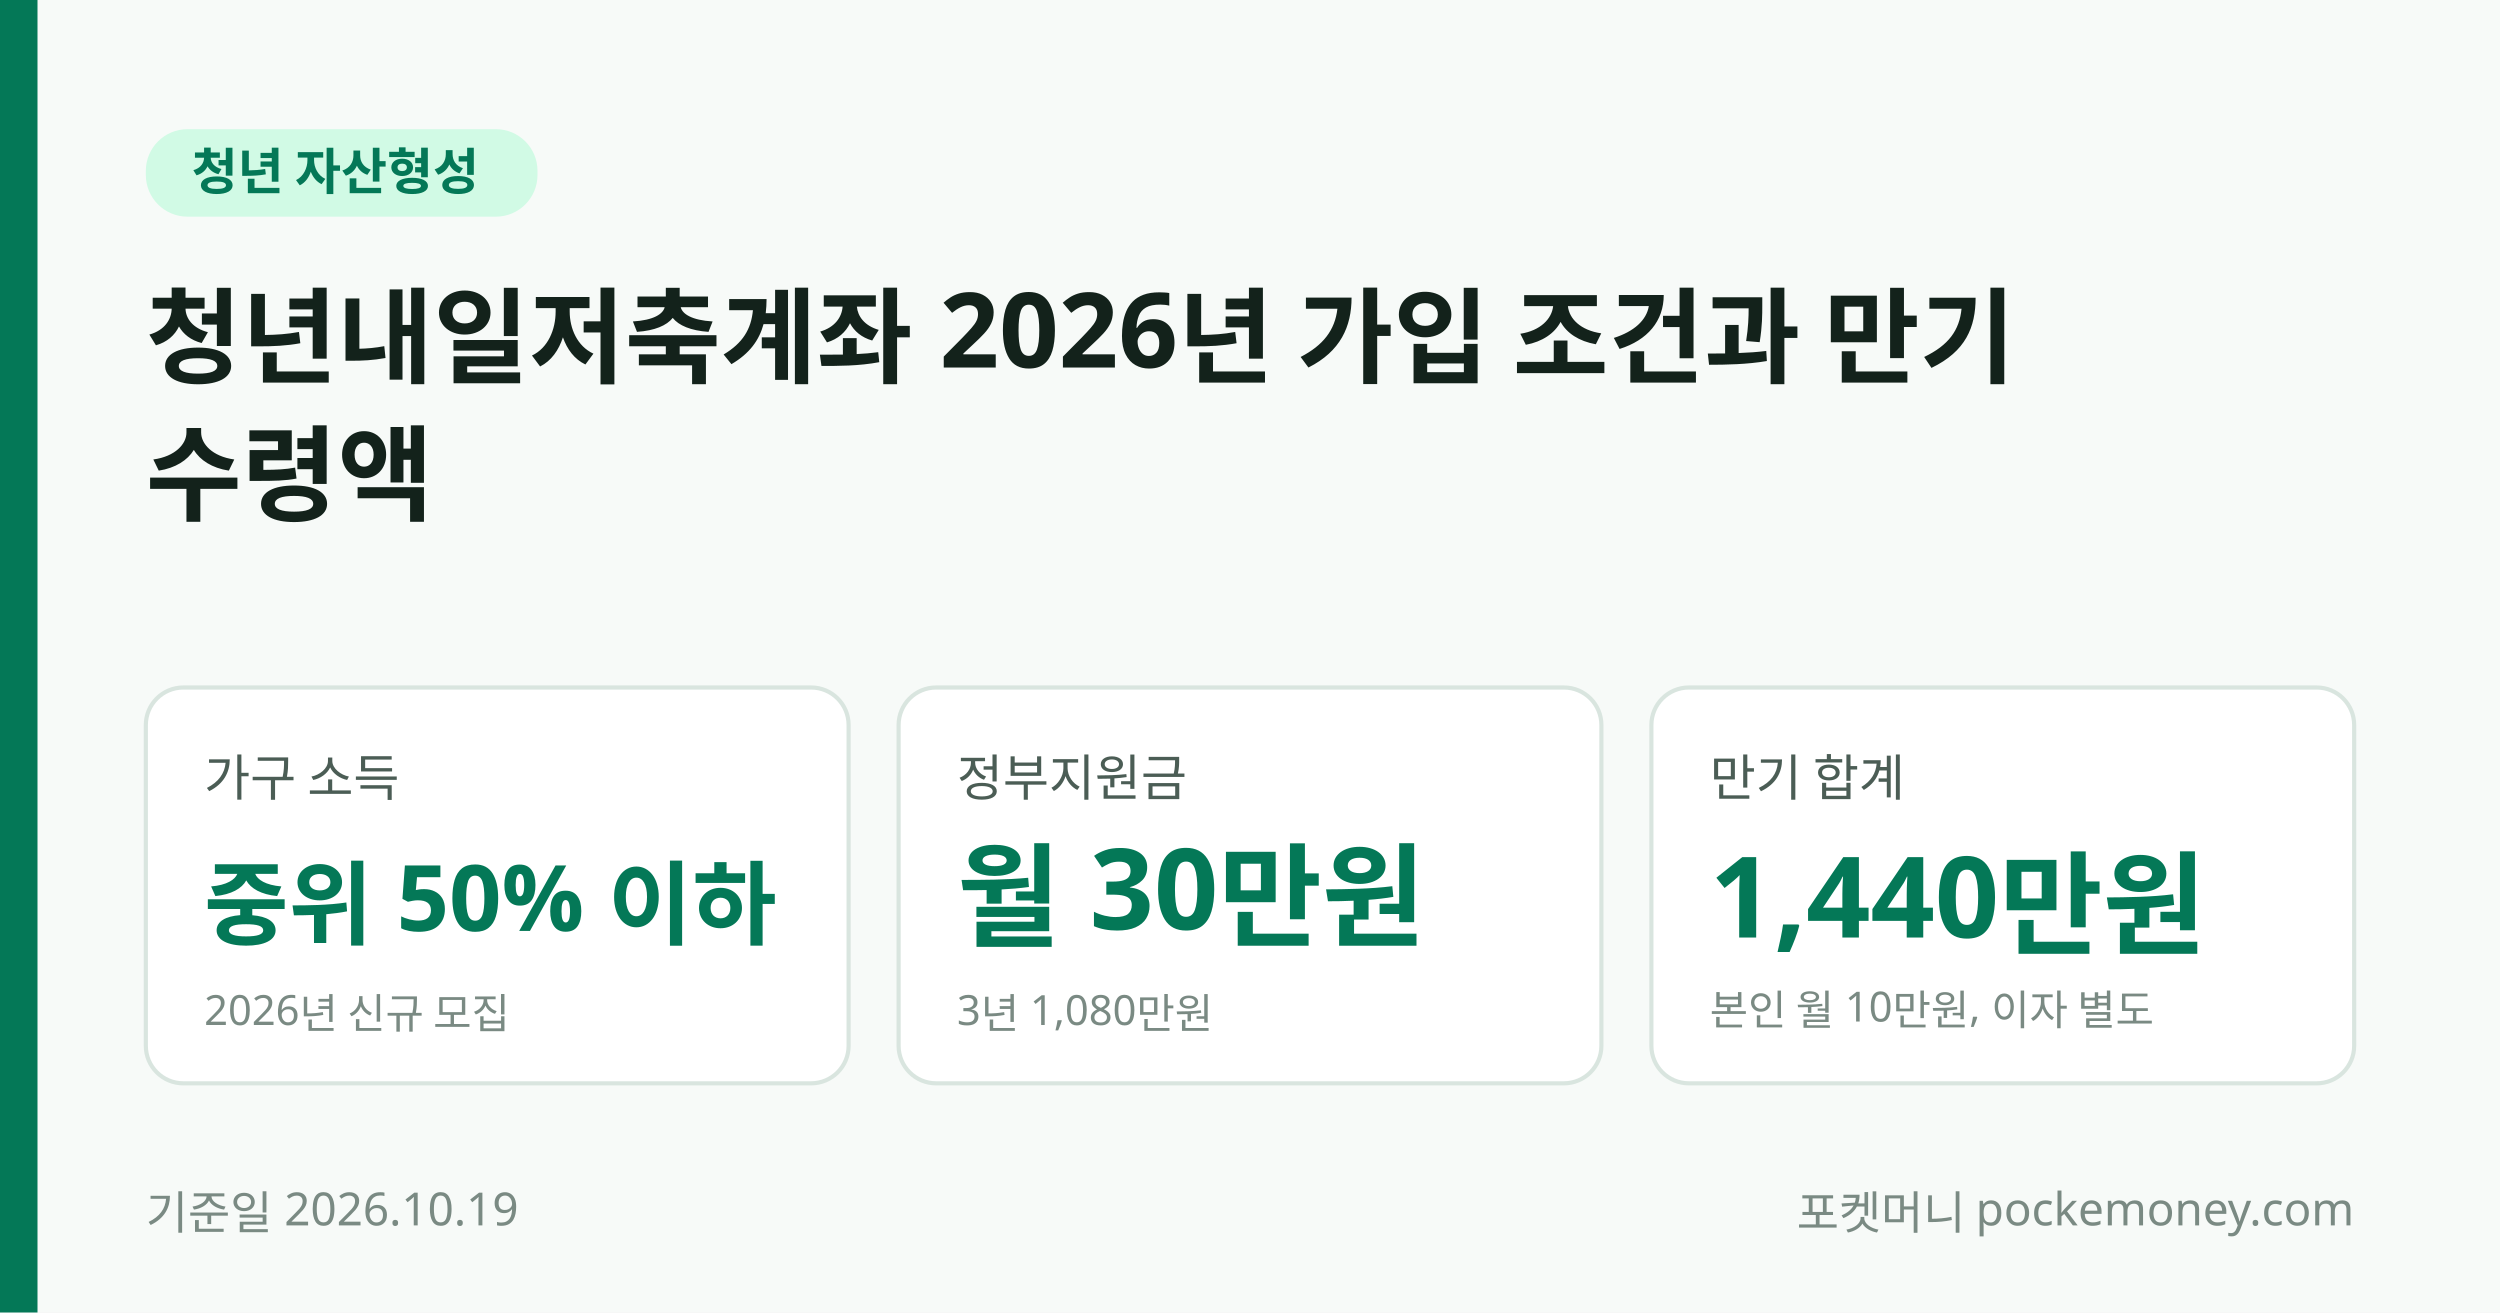
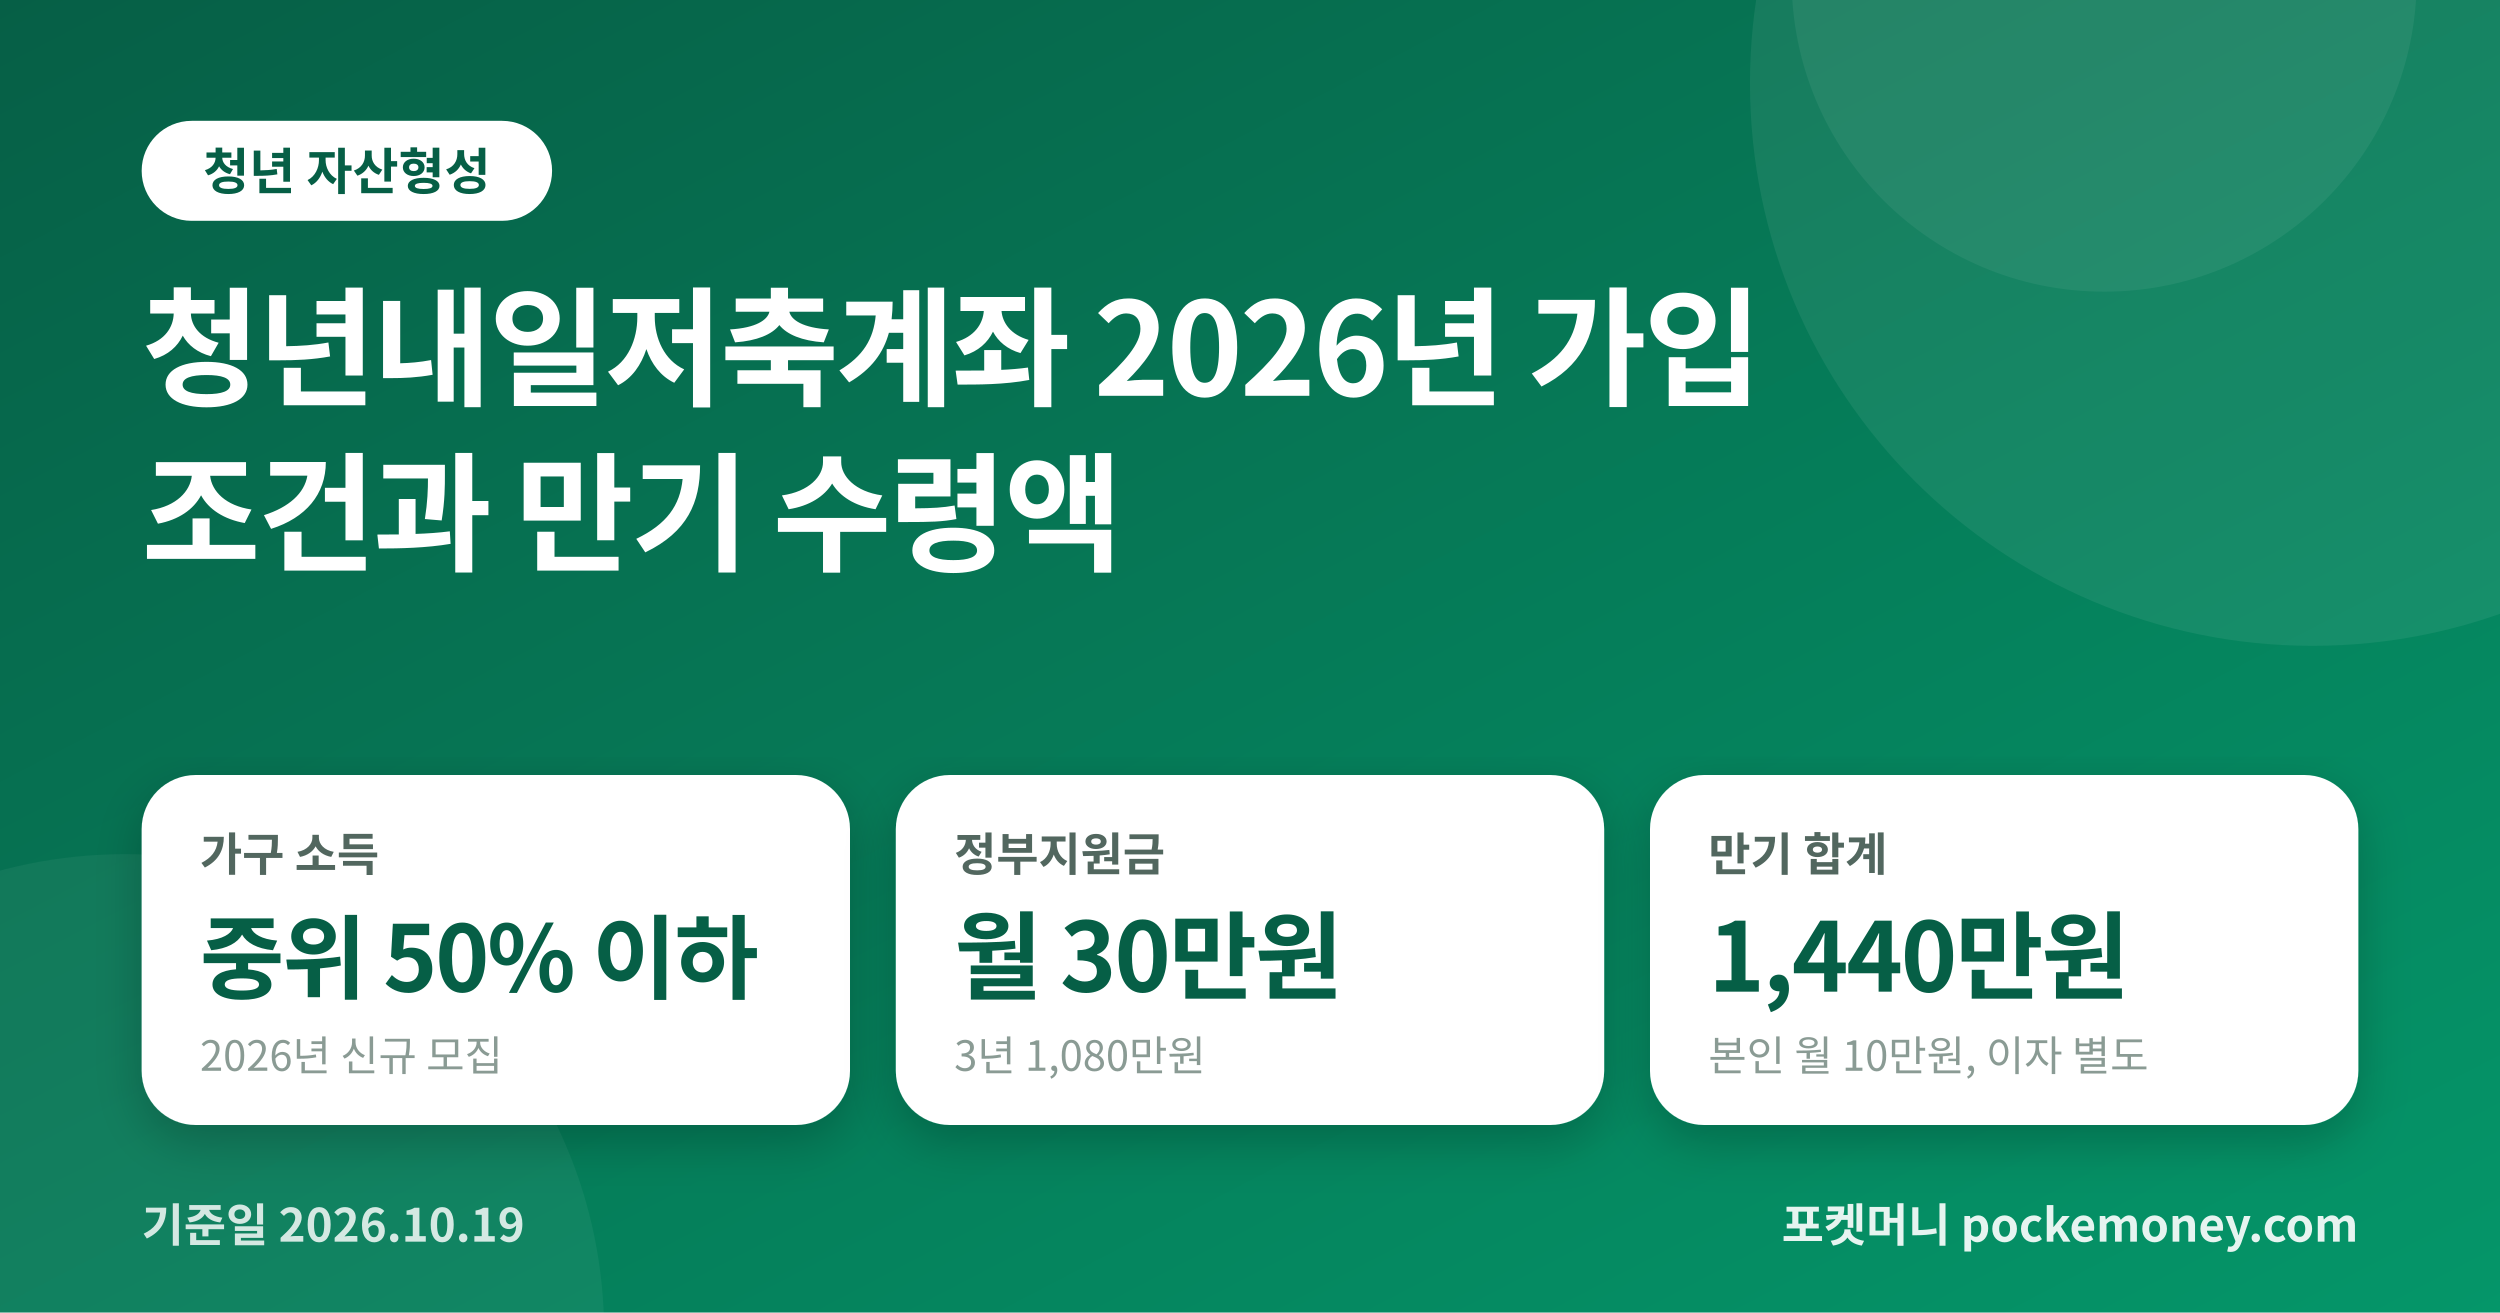
- <svg xmlns="http://www.w3.org/2000/svg" width="1200" height="630" viewBox="0 0 1200 630" role="img" aria-label="청년내일저축계좌 2026년 가입 조건과 만기 수령액">
-   <rect width="1200" height="630" fill="#f7faf8" />
-   <rect x="0" y="0" width="1200" height="630" fill="#f7faf8" />
-   <rect x="0" y="0" width="18" height="630" fill="#047857" />
-   <rect x="70" y="62" rx="20" ry="20" width="188" height="42" fill="#d1fae5" />
-   <text x="92" y="91" font-family="NanumGothic, 'Noto Sans KR', sans-serif" font-size="24" font-weight="700" fill="#047857" text-anchor="start">청년 자산형성</text>
-   <text x="70" y="180" font-family="NanumGothic, 'Noto Sans KR', sans-serif" font-size="50" font-weight="700" fill="#13221b" text-anchor="start">청년내일저축계좌 2026년 가입 조건과 만기</text>
-   <text x="70" y="246" font-family="NanumGothic, 'Noto Sans KR', sans-serif" font-size="50" font-weight="700" fill="#13221b" text-anchor="start">수령액</text>
-   <rect x="70" y="330" width="337.333" height="190" rx="18" fill="#ffffff" stroke="#d9e5df" stroke-width="2" />
-   <text x="98" y="382" font-family="NanumGothic, 'Noto Sans KR', sans-serif" font-size="24" font-weight="400" fill="#4b5d55" text-anchor="start">가구 소득</text>
-   <text x="98" y="450" font-family="NanumGothic, 'Noto Sans KR', sans-serif" font-size="44" font-weight="700" fill="#047857" text-anchor="start">중위 50% 이하</text>
-   <text x="98" y="492" font-family="NanumGothic, 'Noto Sans KR', sans-serif" font-size="20" font-weight="400" fill="#7a8a83" text-anchor="start">2026년 신규 모집</text>
-   <rect x="431.333" y="330" width="337.333" height="190" rx="18" fill="#ffffff" stroke="#d9e5df" stroke-width="2" />
-   <text x="459.333" y="382" font-family="NanumGothic, 'Noto Sans KR', sans-serif" font-size="24" font-weight="400" fill="#4b5d55" text-anchor="start">정부지원금</text>
-   <text x="459.333" y="450" font-family="NanumGothic, 'Noto Sans KR', sans-serif" font-size="54" font-weight="700" fill="#047857" text-anchor="start">월 30만원</text>
-   <text x="459.333" y="492" font-family="NanumGothic, 'Noto Sans KR', sans-serif" font-size="20" font-weight="400" fill="#7a8a83" text-anchor="start">3년 1,080만원</text>
-   <rect x="792.667" y="330" width="337.333" height="190" rx="18" fill="#ffffff" stroke="#d9e5df" stroke-width="2" />
-   <text x="820.667" y="382" font-family="NanumGothic, 'Noto Sans KR', sans-serif" font-size="24" font-weight="400" fill="#4b5d55" text-anchor="start">만기 합계</text>
-   <text x="820.667" y="450" font-family="NanumGothic, 'Noto Sans KR', sans-serif" font-size="54" font-weight="700" fill="#047857" text-anchor="start">1,440만원</text>
-   <text x="820.667" y="492" font-family="NanumGothic, 'Noto Sans KR', sans-serif" font-size="20" font-weight="400" fill="#7a8a83" text-anchor="start">본인 월 10만원, 이자 별도</text>
-   <text x="70" y="590" font-family="NanumGothic, 'Noto Sans KR', sans-serif" font-size="22" font-weight="400" fill="#7a8a83" text-anchor="start">기준일 2026.10.19</text>
-   <text x="1130" y="590" font-family="NanumGothic, 'Noto Sans KR', sans-serif" font-size="22" font-weight="400" fill="#7a8a83" text-anchor="end">포켓머니 pockemoney.com</text>
+ <svg xmlns="http://www.w3.org/2000/svg" width="1200" height="630" viewBox="0 0 1200 630">
+   <defs>
+     <linearGradient id="g" x1="0" y1="0" x2="1" y2="1">
+       <stop offset="0" stop-color="#065f46" />
+       <stop offset="1" stop-color="#059669" />
+     </linearGradient>
+     <filter id="sh" x="-10%" y="-10%" width="120%" height="140%">
+       <feGaussianBlur in="SourceAlpha" stdDeviation="12" />
+       <feOffset dy="8" />
+       <feComponentTransfer>
+         <feFuncA type="linear" slope="0.22" />
+       </feComponentTransfer>
+       <feMerge>
+         <feMergeNode />
+         <feMergeNode in="SourceGraphic" />
+       </feMerge>
+     </filter>
+   </defs>
+   <rect width="1200" height="630" fill="url(#g)" />
+   <circle cx="1110" cy="40" r="270" fill="#fff" fill-opacity="0.07" />
+   <circle cx="1010" cy="-10" r="150" fill="#fff" fill-opacity="0.06" />
+   <circle cx="60" cy="640" r="230" fill="#fff" fill-opacity="0.05" />
+   <rect x="68" y="58" width="197" height="48" rx="24" fill="#fff" />
+   <text x="166.5" y="91" font-family="Pretendard, 'Noto Sans CJK KR', sans-serif" font-size="24" font-weight="700" fill="#065f46" text-anchor="middle">청년 자산형성</text>
+   <text x="68" y="190" font-family="Pretendard, 'Noto Sans CJK KR', sans-serif" font-size="62" font-weight="800" fill="#fff" text-anchor="start" letter-spacing="-1.5">청년내일저축계좌 2026년 가입</text>
+   <text x="68" y="269.36" font-family="Pretendard, 'Noto Sans CJK KR', sans-serif" font-size="62" font-weight="800" fill="#fff" text-anchor="start" letter-spacing="-1.5">조건과 만기 수령액</text>
+   <g filter="url(#sh)">
+     <rect x="68" y="372" width="340" height="168" rx="26" fill="#fff" />
+   </g>
+   <text x="96" y="418" font-family="Pretendard, 'Noto Sans CJK KR', sans-serif" font-size="22" font-weight="600" fill="#52675f" text-anchor="start">가구 소득</text>
+   <text x="96" y="476" font-family="Pretendard, 'Noto Sans CJK KR', sans-serif" font-size="44" font-weight="800" fill="#065f46" text-anchor="start" letter-spacing="-1">중위 50% 이하</text>
+   <text x="96" y="514" font-family="Pretendard, 'Noto Sans CJK KR', sans-serif" font-size="20" font-weight="500" fill="#8a9b94" text-anchor="start">2026년 신규 모집</text>
+   <g filter="url(#sh)">
+     <rect x="430" y="372" width="340" height="168" rx="26" fill="#fff" />
+   </g>
+   <text x="458" y="418" font-family="Pretendard, 'Noto Sans CJK KR', sans-serif" font-size="22" font-weight="600" fill="#52675f" text-anchor="start">정부지원금</text>
+   <text x="458" y="476" font-family="Pretendard, 'Noto Sans CJK KR', sans-serif" font-size="46" font-weight="800" fill="#065f46" text-anchor="start" letter-spacing="-1">월 30만원</text>
+   <text x="458" y="514" font-family="Pretendard, 'Noto Sans CJK KR', sans-serif" font-size="20" font-weight="500" fill="#8a9b94" text-anchor="start">3년 1,080만원</text>
+   <g filter="url(#sh)">
+     <rect x="792" y="372" width="340" height="168" rx="26" fill="#fff" />
+   </g>
+   <text x="820" y="418" font-family="Pretendard, 'Noto Sans CJK KR', sans-serif" font-size="22" font-weight="600" fill="#52675f" text-anchor="start">만기 합계</text>
+   <text x="820" y="476" font-family="Pretendard, 'Noto Sans CJK KR', sans-serif" font-size="46" font-weight="800" fill="#065f46" text-anchor="start" letter-spacing="-1">1,440만원</text>
+   <text x="820" y="514" font-family="Pretendard, 'Noto Sans CJK KR', sans-serif" font-size="20" font-weight="500" fill="#8a9b94" text-anchor="start">본인 월 10만원, 이자 별도</text>
+   <text x="68" y="596" font-family="Pretendard, 'Noto Sans CJK KR', sans-serif" font-size="22" font-weight="600" fill="#fff" text-anchor="start" fill-opacity="0.82">기준일 2026.10.19</text>
+   <text x="1132" y="596" font-family="Pretendard, 'Noto Sans CJK KR', sans-serif" font-size="22" font-weight="700" fill="#fff" text-anchor="end" fill-opacity="0.9">포켓머니 pockemoney.com</text>
</svg>
